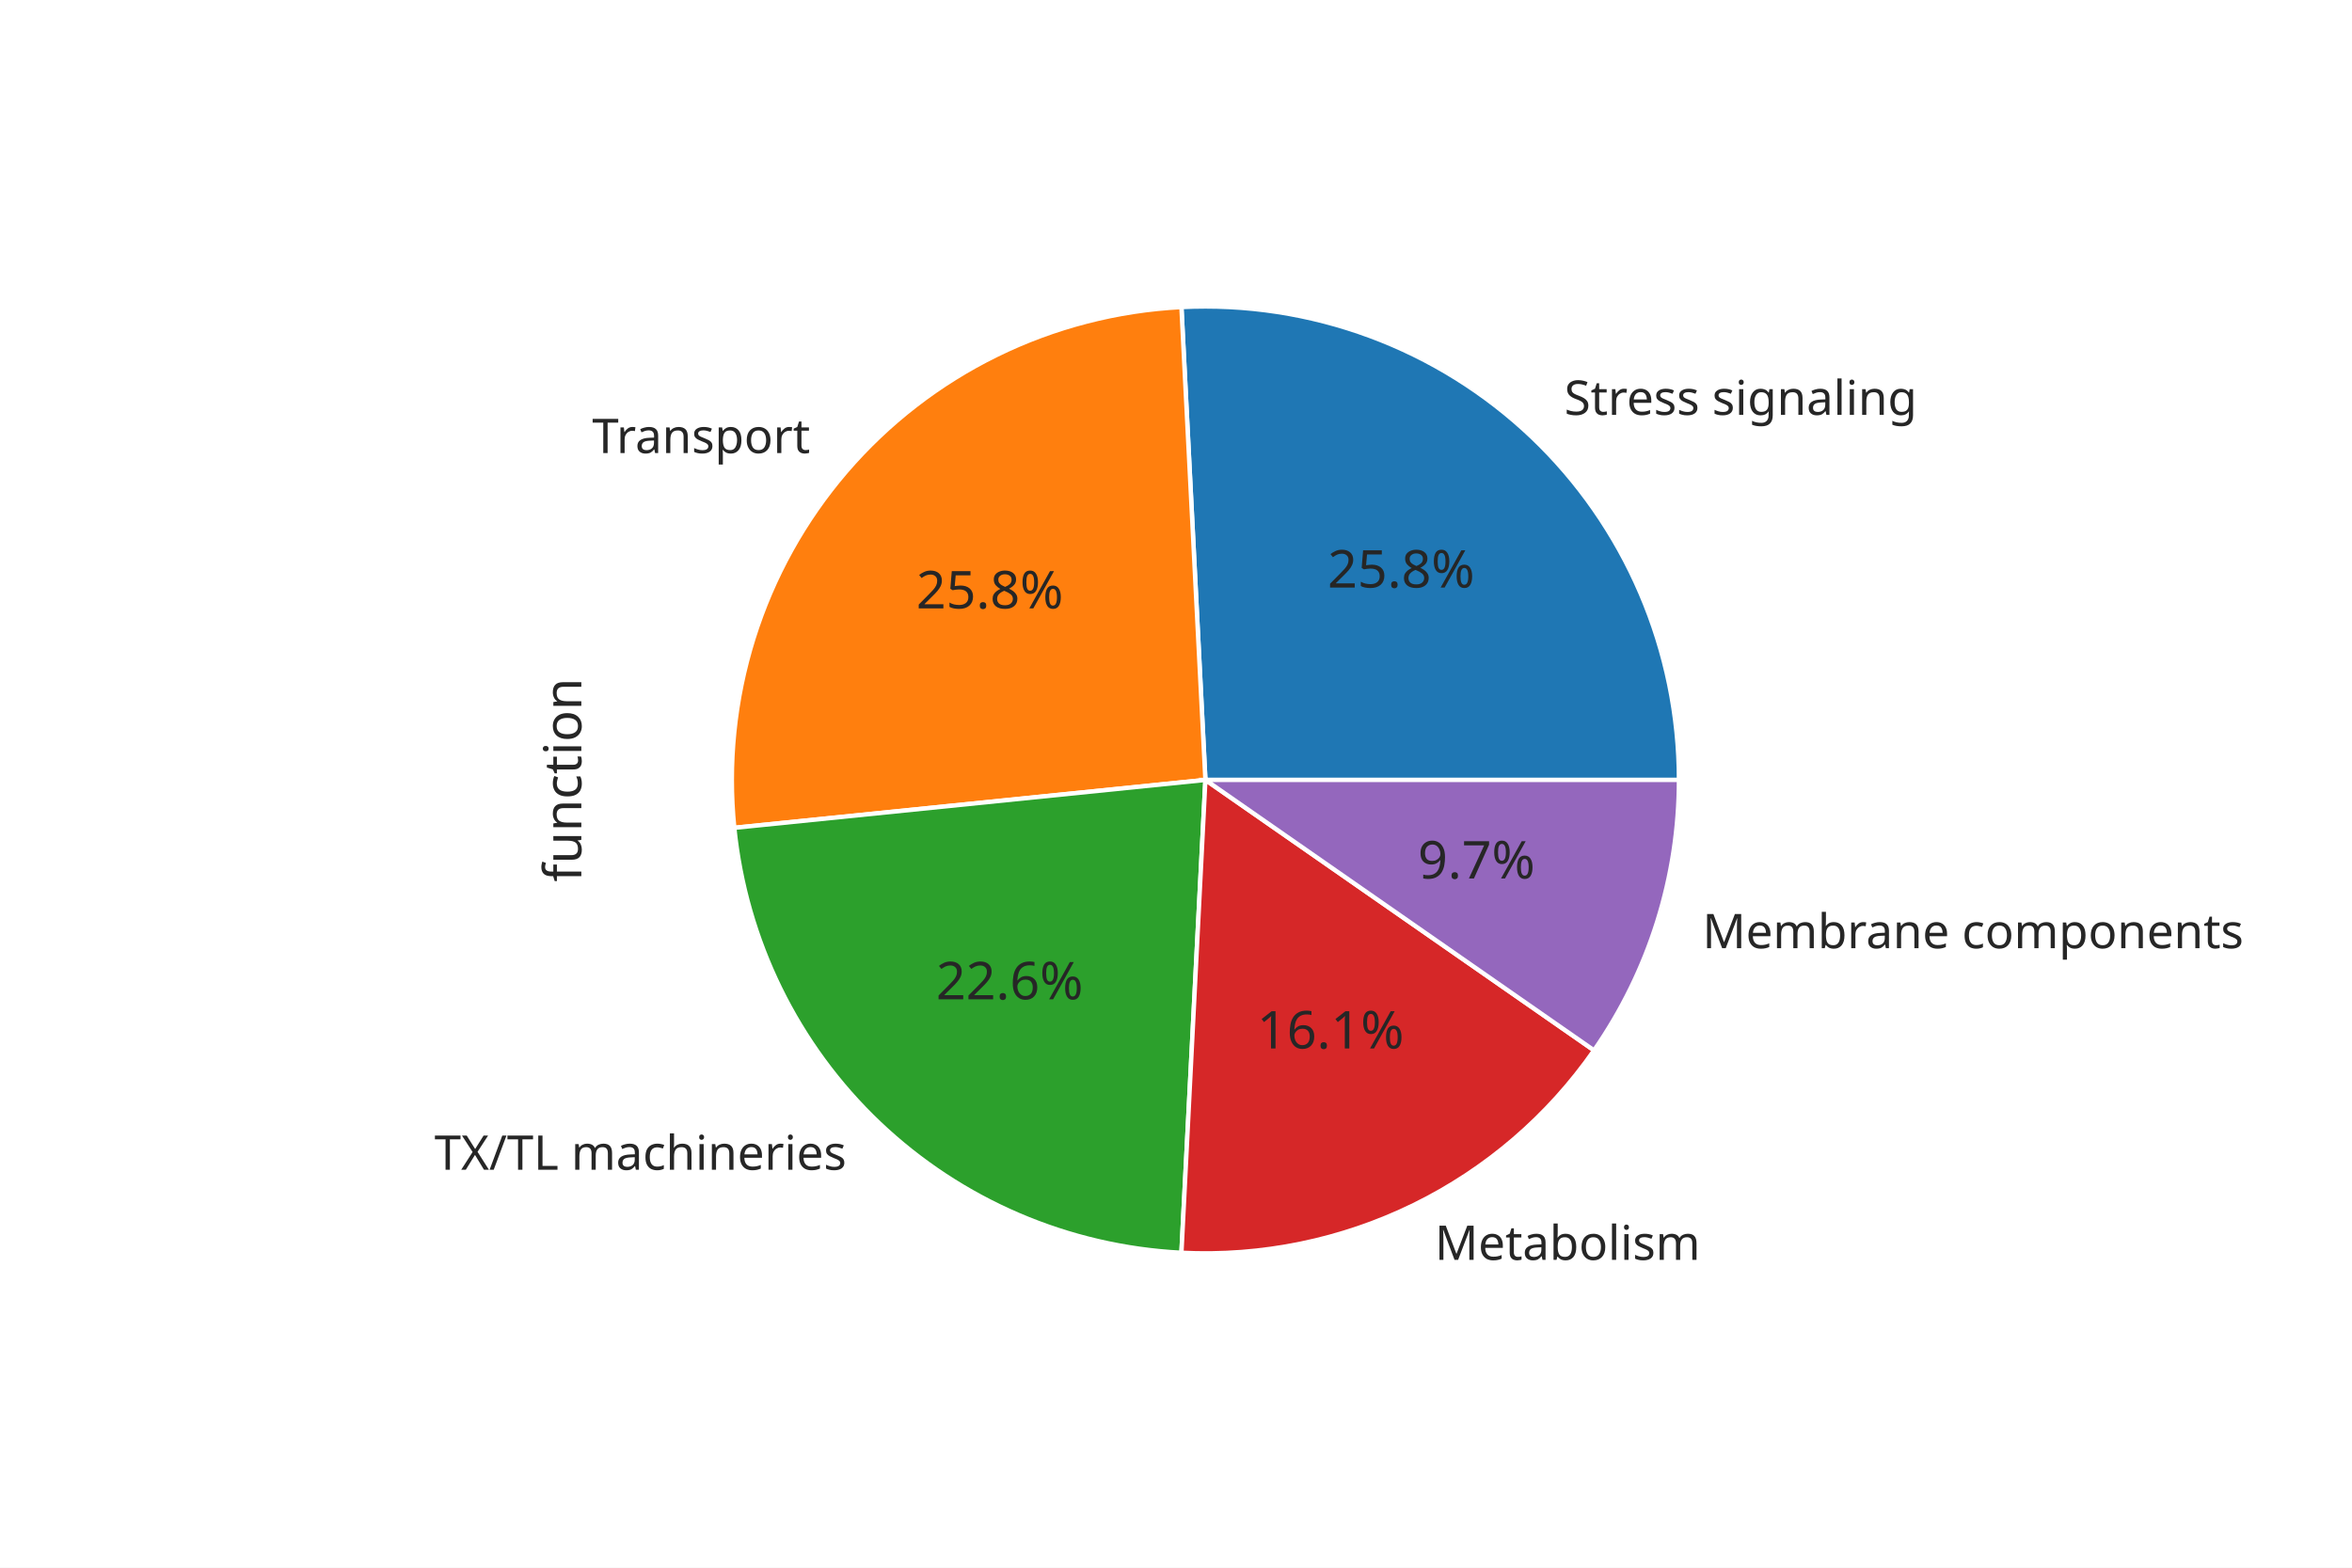
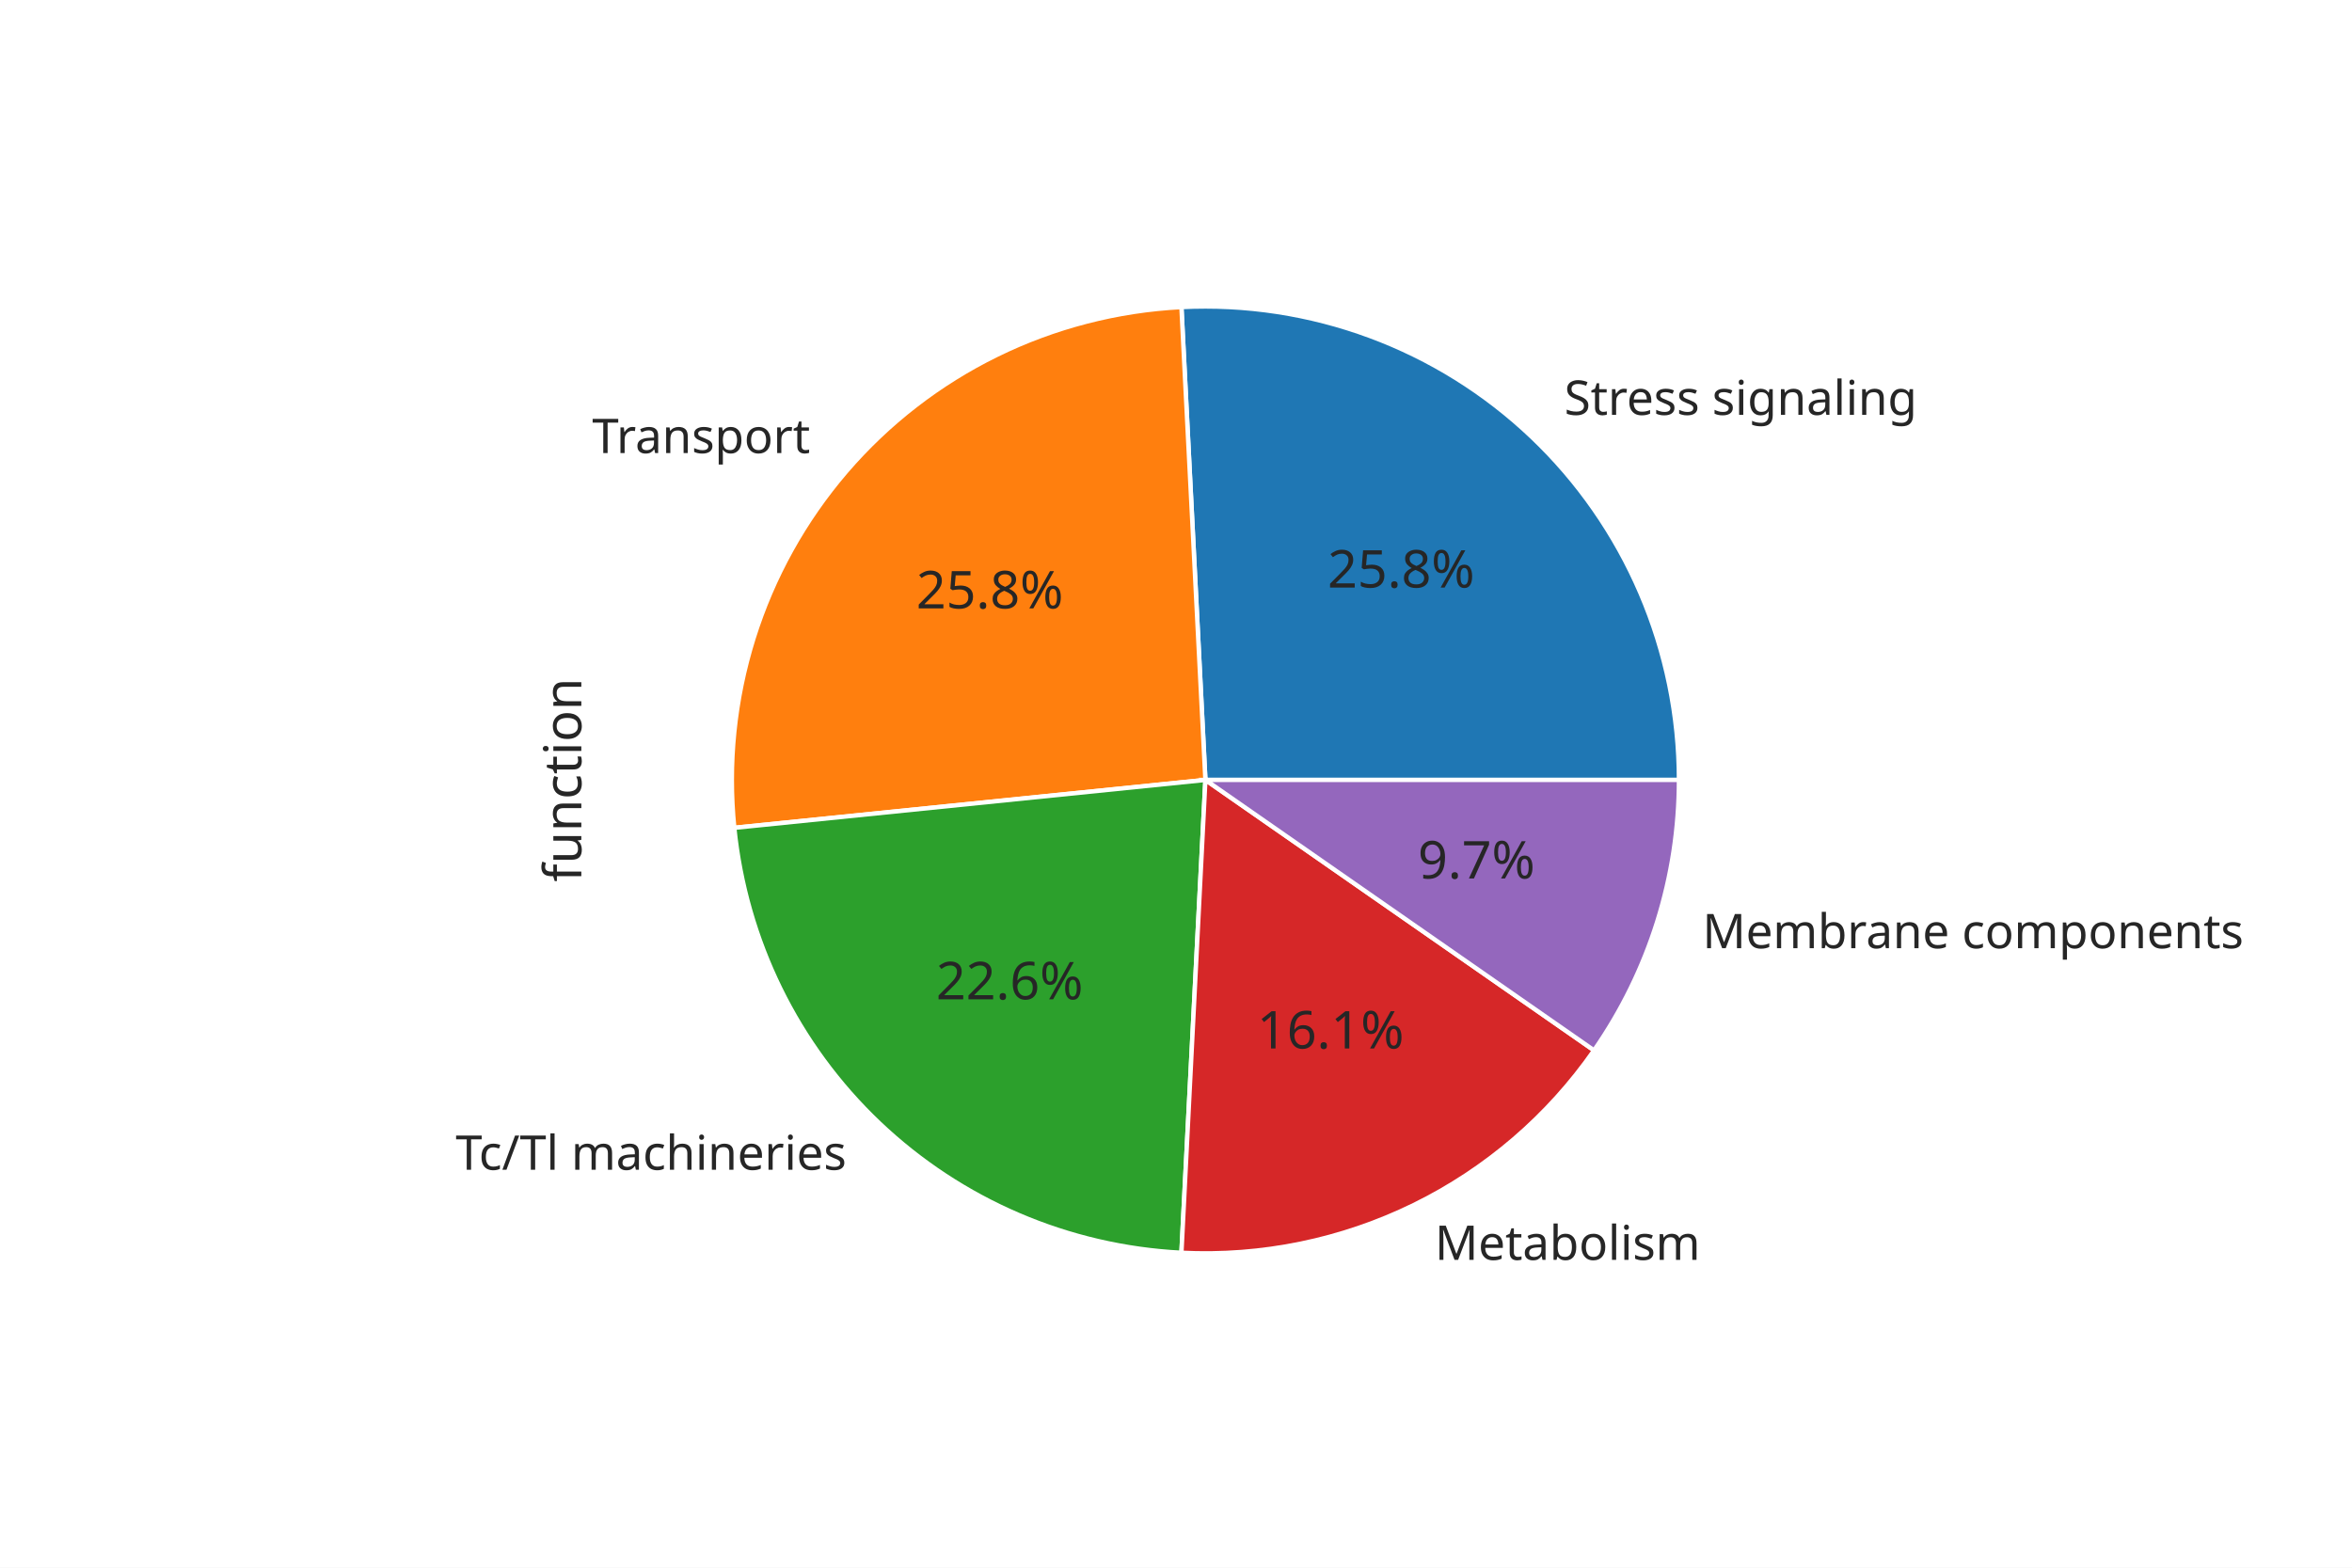
<svg xmlns="http://www.w3.org/2000/svg" width="432pt" height="288pt" viewBox="0 0 432 288" version="1.1">
  <defs>
    <style type="text/css">*{stroke-linejoin: round; stroke-linecap: butt}</style>
  </defs>
  <g id="figure_1">
    <g id="patch_1">
      <path d="M 0 288  L 432 288  L 432 0  L 0 0  z " style="fill: #ffffff" />
    </g>
    <g id="axes_1">
      <g id="matplotlib.axis_1" />
      <g id="matplotlib.axis_2">
        <g id="text_1">
          <text style="fill: #262626; font: 9.6px 'sans-serif'; text-anchor: middle" x="106.772" y="143.28" transform="rotate(-90, 106.772, 143.28)">function</text>
        </g>
      </g>
      <g id="patch_2">
        <path d="M 308.376 143.28  C 308.376 131.488 305.978 119.817 301.327 108.981  C 296.677 98.144 289.871 88.365 281.324 80.24  C 272.776 72.116 262.666 65.814 251.607 61.718  C 240.549 57.622 228.772 55.818 216.995 56.416  L 221.4 143.28  L 308.376 143.28  z " style="fill: #1f77b4; stroke: #ffffff; stroke-width: 0.8; stroke-linejoin: miter" />
      </g>
      <g id="patch_3">
        <path d="M 216.995 56.416  C 205.217 57.013 193.684 59.999 183.096 65.193  C 172.509 70.386 163.088 77.679 155.406 86.626  C 147.725 95.574 141.943 105.991 138.413 117.243  C 134.883 128.494 133.677 140.347 134.87 152.079  L 221.4 143.28  L 216.995 56.416  z " style="fill: #ff7f0e; stroke: #ffffff; stroke-width: 0.8; stroke-linejoin: miter" />
      </g>
      <g id="patch_4">
        <path d="M 134.87 152.079  C 136.972 172.752 146.415 192.003 161.476 206.32  C 176.537 220.636 196.242 229.092 216.995 230.144  L 221.4 143.28  L 134.87 152.079  z " style="fill: #2ca02c; stroke: #ffffff; stroke-width: 0.8; stroke-linejoin: miter" />
      </g>
      <g id="patch_5">
        <path d="M 216.995 230.144  C 231.744 230.892 246.444 227.871 259.704 221.367  C 272.963 214.863 284.35 205.088 292.787 192.967  L 221.4 143.28  L 216.995 230.144  z " style="fill: #d62728; stroke: #ffffff; stroke-width: 0.8; stroke-linejoin: miter" />
      </g>
      <g id="patch_6">
        <path d="M 292.787 192.967  C 297.832 185.718 301.743 177.744 304.387 169.317  C 307.031 160.891 308.376 152.111 308.376 143.28  L 221.4 143.28  L 292.787 192.967  z " style="fill: #9467bd; stroke: #ffffff; stroke-width: 0.8; stroke-linejoin: miter" />
      </g>
      <g id="text_2">
        <text style="fill: #262626; font: 8.8px 'sans-serif'; text-anchor: start" x="287.316" y="76.213" transform="rotate(-0, 287.3159, 76.21347)">Stress signaling</text>
      </g>
      <g id="text_3">
        <text style="fill: #262626; font: 9.6px 'sans-serif'; text-anchor: middle" x="257.354" y="107.938" transform="rotate(-0, 257.3542, 107.938)">25.8%</text>
      </g>
      <g id="text_4">
        <text style="fill: #262626; font: 8.8px 'sans-serif'; text-anchor: end" x="148.807" y="83.236" transform="rotate(-0, 148.8069, 83.23578)">Transport</text>
      </g>
      <g id="text_5">
        <text style="fill: #262626; font: 9.6px 'sans-serif'; text-anchor: middle" x="181.804" y="111.769" transform="rotate(-0, 181.8038, 111.7695)">25.8%</text>
      </g>
      <g id="text_6">
-         <text style="fill: #262626; font: 8.8px 'sans-serif'; text-anchor: end" x="155.484" y="214.898" transform="rotate(-0, 155.484, 214.8985)">TX/TL machineries</text>
+         <text style="fill: #262626; font: 8.8px 'sans-serif'; text-anchor: end" x="155.484" y="214.898" transform="rotate(-0, 155.484, 214.8985)">Tc/Tl machineries</text>
      </g>
      <g id="text_7">
        <text style="fill: #262626; font: 9.6px 'sans-serif'; text-anchor: middle" x="185.446" y="183.585" transform="rotate(-0, 185.4458, 183.5855)">22.6%</text>
      </g>
      <g id="text_8">
        <text style="fill: #262626; font: 8.8px 'sans-serif'; text-anchor: start" x="263.534" y="231.451" transform="rotate(-0, 263.5341, 231.4511)">Metabolism</text>
      </g>
      <g id="text_9">
        <text style="fill: #262626; font: 9.6px 'sans-serif'; text-anchor: middle" x="244.382" y="192.614" transform="rotate(-0, 244.3822, 192.6142)">16.1%</text>
      </g>
      <g id="text_10">
        <text style="fill: #262626; font: 8.8px 'sans-serif'; text-anchor: start" x="312.686" y="174.196" transform="rotate(-0, 312.6859, 174.1961)">Membrane components</text>
      </g>
      <g id="text_11">
        <text style="fill: #262626; font: 9.6px 'sans-serif'; text-anchor: middle" x="271.192" y="161.384" transform="rotate(-0, 271.1923, 161.3842)">9.7%</text>
      </g>
    </g>
  </g>
</svg>
